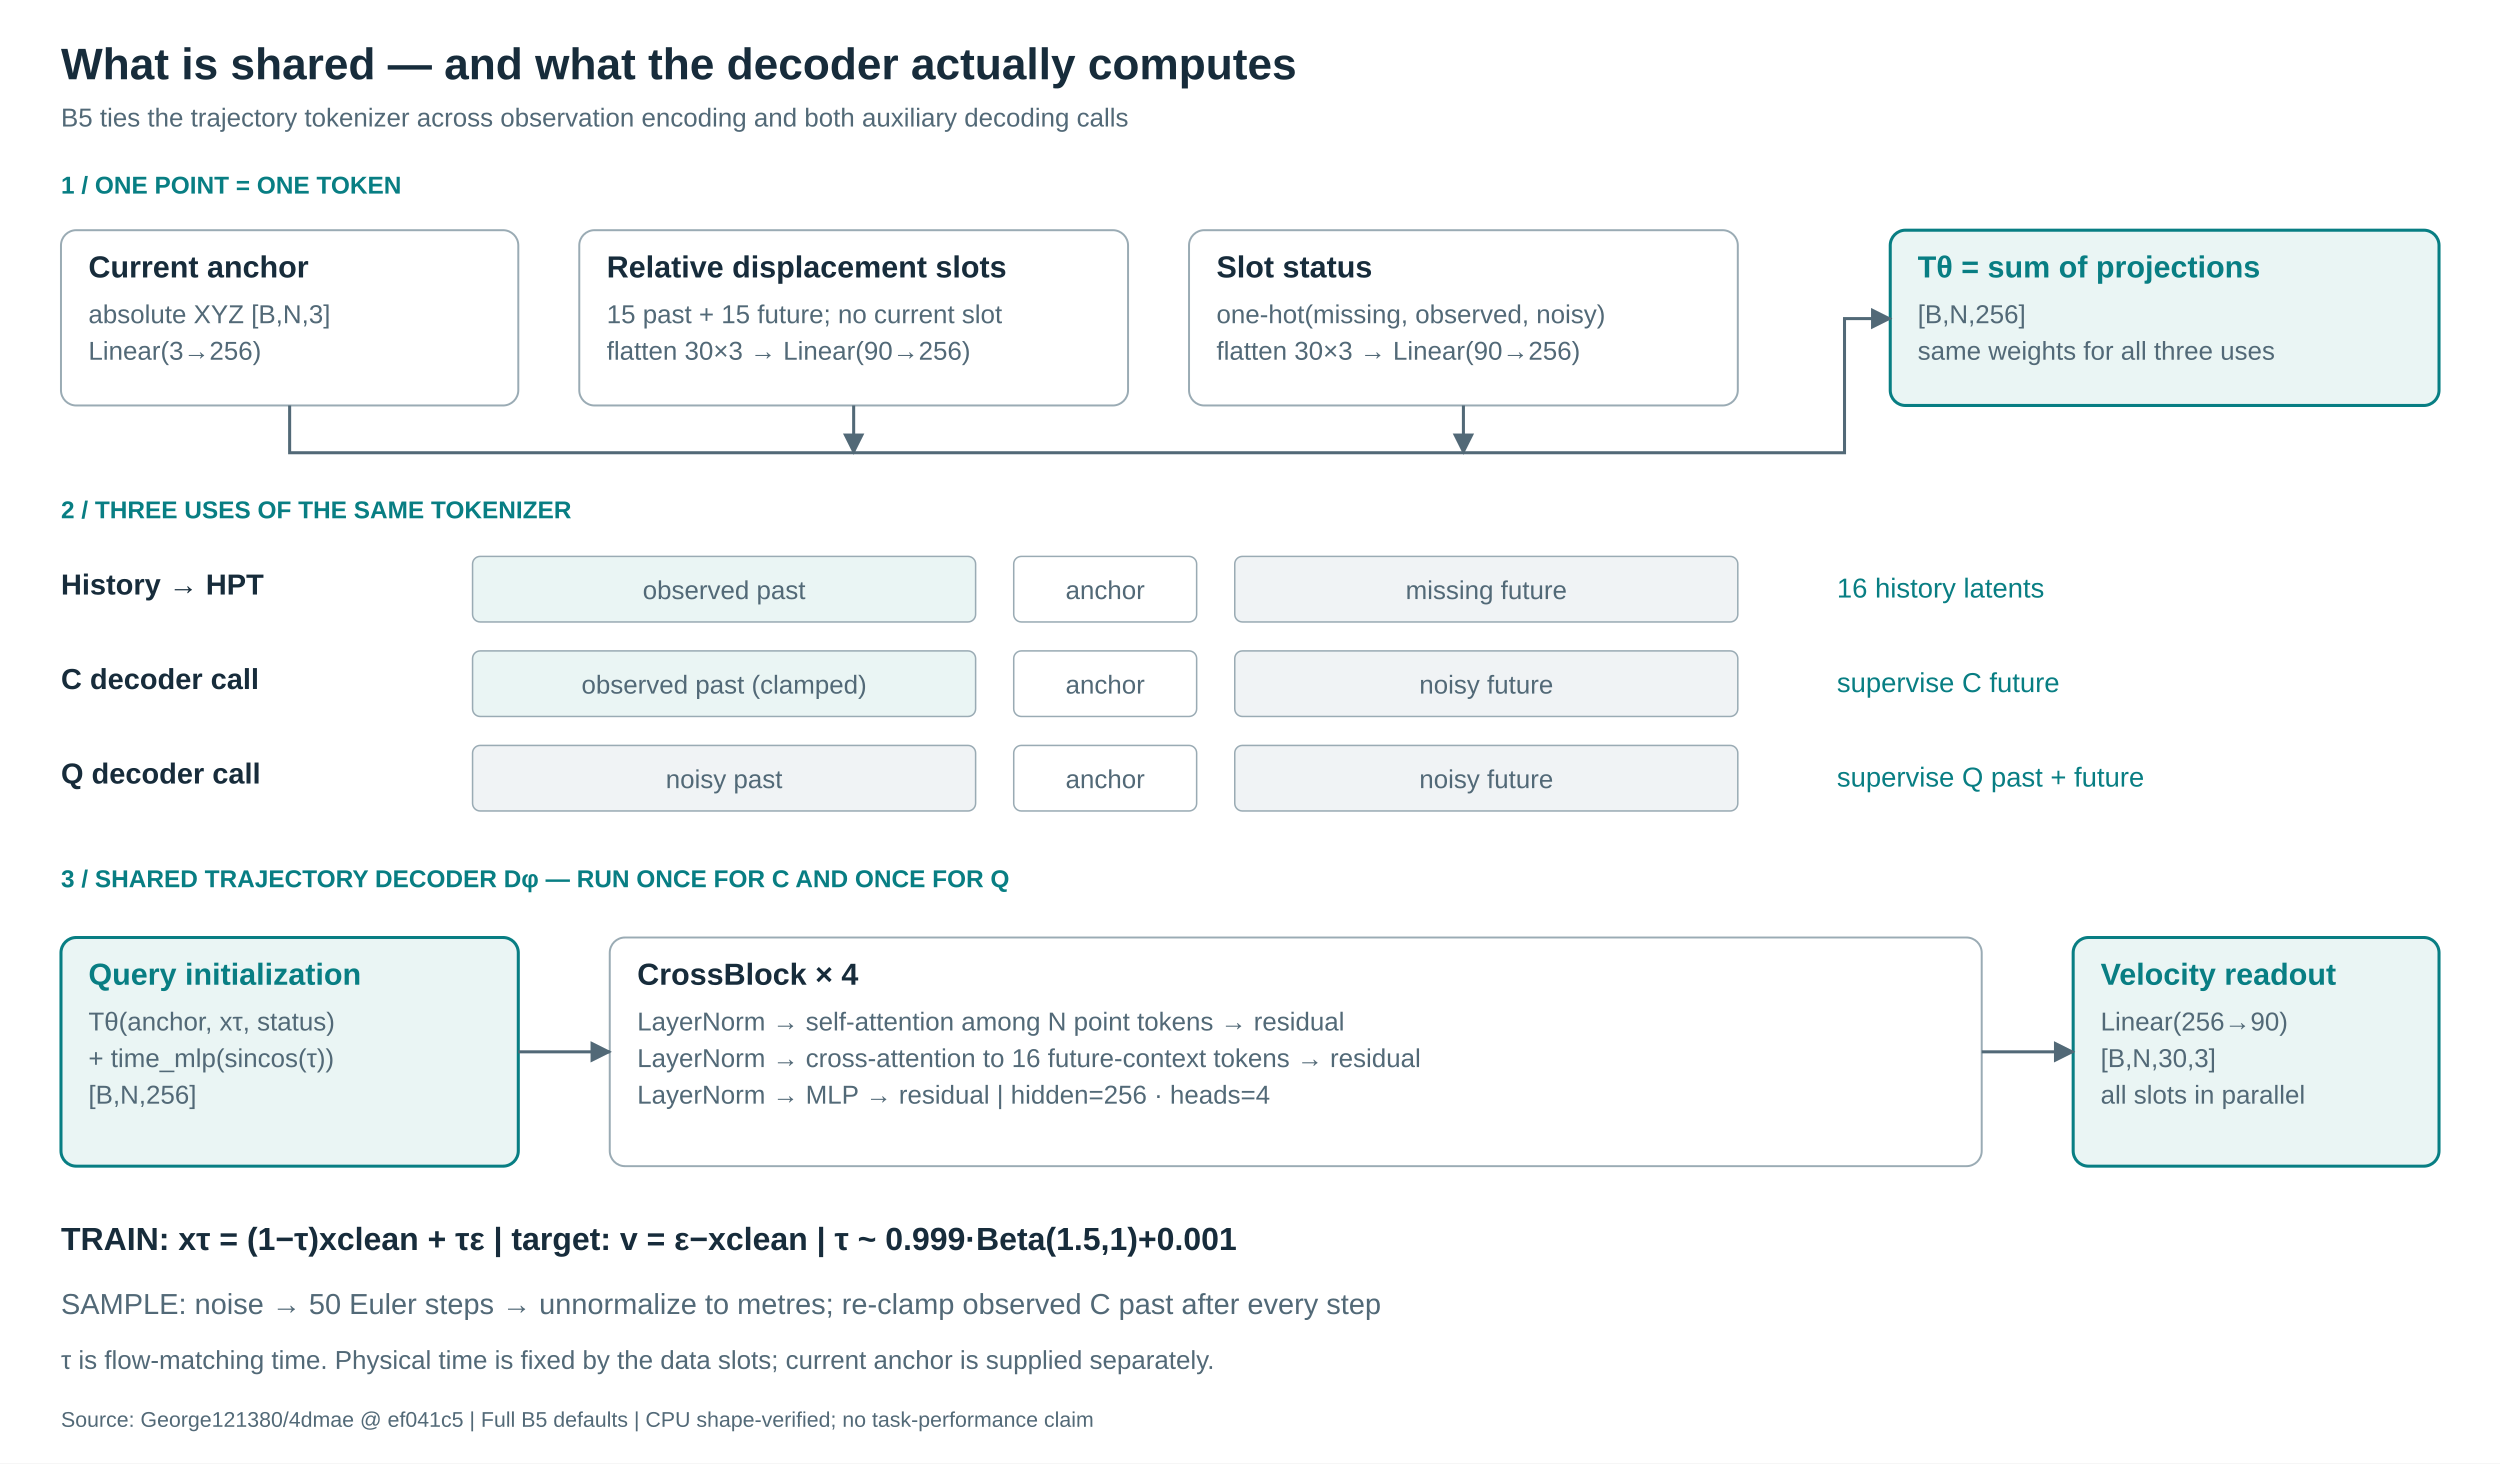
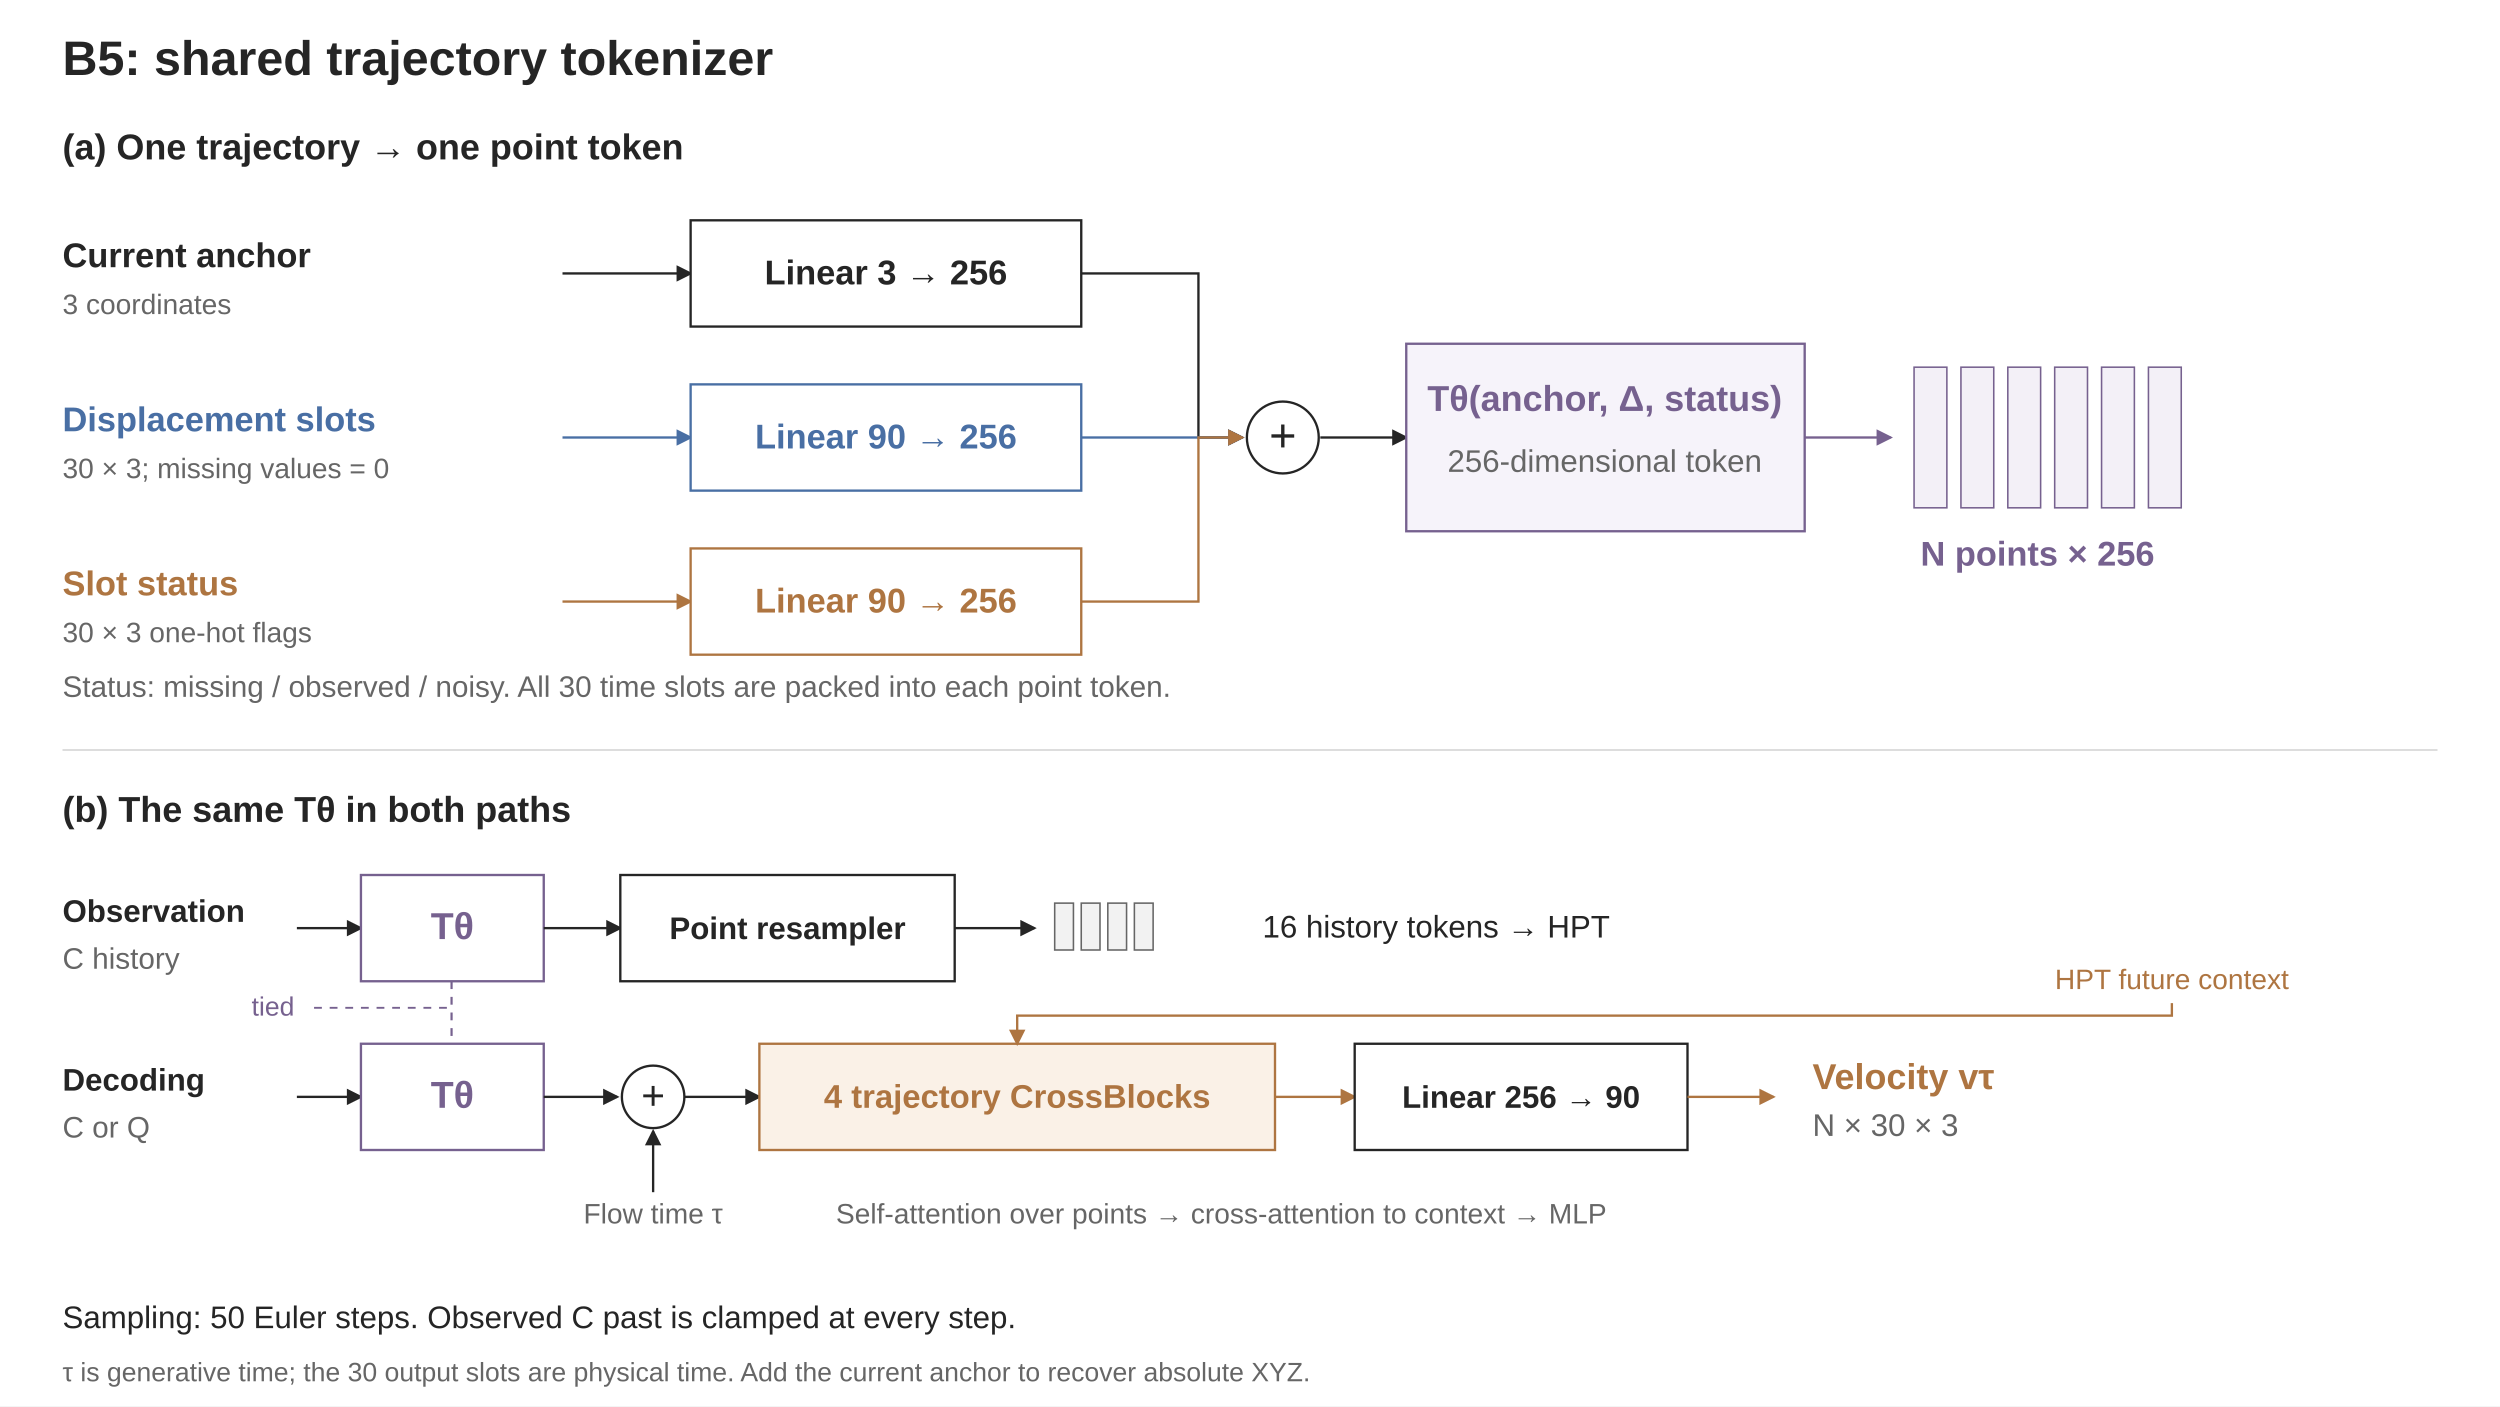
- <svg xmlns="http://www.w3.org/2000/svg" viewBox="0 0 1640 960" width="1640" height="960" role="img" aria-label="What is shared — and what the decoder actually computes">
+ <svg xmlns="http://www.w3.org/2000/svg" width="1600" height="900" viewBox="0 0 1600 900" role="img" aria-labelledby="title desc">
  <defs>
-     <marker id="arrow" viewBox="0 0 10 10" refX="9" refY="5" markerWidth="7" markerHeight="7" orient="auto-start-reverse">
-       <path d="M0 0 L10 5 L0 10z" fill="#526977" />
+     <marker id="ink" markerWidth="7" markerHeight="7" refX="6" refY="3.5" orient="auto">
+       <path d="M0,0 L7,3.5 L0,7" fill="#252525" />
+     </marker>
+     <marker id="blue" markerWidth="7" markerHeight="7" refX="6" refY="3.5" orient="auto">
+       <path d="M0,0 L7,3.5 L0,7" fill="#496fa4" />
+     </marker>
+     <marker id="orange" markerWidth="7" markerHeight="7" refX="6" refY="3.5" orient="auto">
+       <path d="M0,0 L7,3.5 L0,7" fill="#ae7541" />
+     </marker>
+     <marker id="purple" markerWidth="7" markerHeight="7" refX="6" refY="3.5" orient="auto">
+       <path d="M0,0 L7,3.5 L0,7" fill="#76618f" />
    </marker>
  </defs>
-   <style>text{font-family:Arial,Helvetica,sans-serif} .node{cursor:pointer}.node:focus{outline:none}.node:focus rect,.node:hover rect{stroke-width:3}.edge{fill:none;stroke:#526977;stroke-width:2;marker-end:url(#arrow)} .label{fill:#526977;font-size:16px}.small{fill:#526977;font-size:15px}</style>
-   <rect width="1640" height="960" fill="white" />
-   <text x="40" y="52" font-size="29" fill="#172c3b" font-weight="600" text-anchor="start">What is shared — and what the decoder actually computes</text>
-   <text x="40" y="83" font-size="17" fill="#526977" font-weight="400" text-anchor="start">B5 ties the trajectory tokenizer across observation encoding and both auxiliary decoding calls</text>
-   <text x="40" y="127" font-size="16" fill="#087e83" font-weight="600" text-anchor="start">1 / ONE POINT = ONE TOKEN</text>
-   <g class="node " data-node="tokenizer" tabindex="0" role="button" aria-label="Current anchor">
-     <rect x="40" y="151" width="300" height="115" rx="10" fill="#ffffff" stroke="#9aabb4" stroke-width="1.3" />
-     <text x="58" y="182" font-size="20" fill="#172c3b" font-weight="600" text-anchor="start">Current anchor</text>
-     <text x="58" y="212" font-size="17" fill="#526977" font-weight="400" text-anchor="start">absolute XYZ [B,N,3]</text>
-     <text x="58" y="236" font-size="17" fill="#526977" font-weight="400" text-anchor="start">Linear(3→256)</text>
-   </g>
-   <g class="node " data-node="tokenizer" tabindex="0" role="button" aria-label="Relative displacement slots">
-     <rect x="380" y="151" width="360" height="115" rx="10" fill="#ffffff" stroke="#9aabb4" stroke-width="1.3" />
-     <text x="398" y="182" font-size="20" fill="#172c3b" font-weight="600" text-anchor="start">Relative displacement slots</text>
-     <text x="398" y="212" font-size="17" fill="#526977" font-weight="400" text-anchor="start">15 past + 15 future; no current slot</text>
-     <text x="398" y="236" font-size="17" fill="#526977" font-weight="400" text-anchor="start">flatten 30×3 → Linear(90→256)</text>
-   </g>
-   <g class="node " data-node="tokenizer" tabindex="0" role="button" aria-label="Slot status">
-     <rect x="780" y="151" width="360" height="115" rx="10" fill="#ffffff" stroke="#9aabb4" stroke-width="1.3" />
-     <text x="798" y="182" font-size="20" fill="#172c3b" font-weight="600" text-anchor="start">Slot status</text>
-     <text x="798" y="212" font-size="17" fill="#526977" font-weight="400" text-anchor="start">one-hot(missing, observed, noisy)</text>
-     <text x="798" y="236" font-size="17" fill="#526977" font-weight="400" text-anchor="start">flatten 30×3 → Linear(90→256)</text>
-   </g>
-   <g class="node " data-node="tokenizer" tabindex="0" role="button" aria-label="Tθ = sum of projections">
-     <rect x="1240" y="151" width="360" height="115" rx="10" fill="#eaf5f4" stroke="#087e83" stroke-width="2" />
-     <text x="1258" y="182" font-size="20" fill="#087e83" font-weight="600" text-anchor="start">Tθ = sum of projections</text>
-     <text x="1258" y="212" font-size="17" fill="#526977" font-weight="400" text-anchor="start">[B,N,256]</text>
-     <text x="1258" y="236" font-size="17" fill="#526977" font-weight="400" text-anchor="start">same weights for all three uses</text>
-   </g>
-   <path class="edge " d="M190 266 V297 H1210 V209 H1240" />
-   <path class="edge " d="M560 266 V297" />
-   <path class="edge " d="M960 266 V297" />
-   <text x="40" y="340" font-size="16" fill="#087e83" font-weight="600" text-anchor="start">2 / THREE USES OF THE SAME TOKENIZER</text>
-   <g class="">
-     <text x="40" y="390" font-size="19" fill="#172c3b" font-weight="600" text-anchor="start">History → HPT</text>
-     <rect x="310" y="365" width="330" height="43" rx="5" fill="#eaf5f4" stroke="#9aabb4" />
-     <text x="475.0" y="393" font-size="17" fill="#526977" font-weight="400" text-anchor="middle">observed past</text>
-     <rect x="665" y="365" width="120" height="43" rx="5" fill="#ffffff" stroke="#9aabb4" />
-     <text x="725.0" y="393" font-size="17" fill="#526977" font-weight="400" text-anchor="middle">anchor</text>
-     <rect x="810" y="365" width="330" height="43" rx="5" fill="#f0f3f5" stroke="#9aabb4" />
-     <text x="975.0" y="393" font-size="17" fill="#526977" font-weight="400" text-anchor="middle">missing future</text>
-     <text x="1205" y="392" font-size="18" fill="#087e83" font-weight="400" text-anchor="start">16 history latents</text>
-   </g>
-   <g class="aux">
-     <text x="40" y="452" font-size="19" fill="#172c3b" font-weight="600" text-anchor="start">C decoder call</text>
-     <rect x="310" y="427" width="330" height="43" rx="5" fill="#eaf5f4" stroke="#9aabb4" />
-     <text x="475.0" y="455" font-size="17" fill="#526977" font-weight="400" text-anchor="middle">observed past (clamped)</text>
-     <rect x="665" y="427" width="120" height="43" rx="5" fill="#ffffff" stroke="#9aabb4" />
-     <text x="725.0" y="455" font-size="17" fill="#526977" font-weight="400" text-anchor="middle">anchor</text>
-     <rect x="810" y="427" width="330" height="43" rx="5" fill="#f0f3f5" stroke="#9aabb4" />
-     <text x="975.0" y="455" font-size="17" fill="#526977" font-weight="400" text-anchor="middle">noisy future</text>
-     <text x="1205" y="454" font-size="18" fill="#087e83" font-weight="400" text-anchor="start">supervise C future</text>
-   </g>
-   <g class="aux">
-     <text x="40" y="514" font-size="19" fill="#172c3b" font-weight="600" text-anchor="start">Q decoder call</text>
-     <rect x="310" y="489" width="330" height="43" rx="5" fill="#f0f3f5" stroke="#9aabb4" />
-     <text x="475.0" y="517" font-size="17" fill="#526977" font-weight="400" text-anchor="middle">noisy past</text>
-     <rect x="665" y="489" width="120" height="43" rx="5" fill="#ffffff" stroke="#9aabb4" />
-     <text x="725.0" y="517" font-size="17" fill="#526977" font-weight="400" text-anchor="middle">anchor</text>
-     <rect x="810" y="489" width="330" height="43" rx="5" fill="#f0f3f5" stroke="#9aabb4" />
-     <text x="975.0" y="517" font-size="17" fill="#526977" font-weight="400" text-anchor="middle">noisy future</text>
-     <text x="1205" y="516" font-size="18" fill="#087e83" font-weight="400" text-anchor="start">supervise Q past + future</text>
-   </g>
-   <text x="40" y="582" font-size="16" fill="#087e83" font-weight="600" text-anchor="start">3 / SHARED TRAJECTORY DECODER Dφ — RUN ONCE FOR C AND ONCE FOR Q</text>
-   <g class="node aux" data-node="decoder" tabindex="0" role="button" aria-label="Query initialization">
-     <rect x="40" y="615" width="300" height="150" rx="10" fill="#eaf5f4" stroke="#087e83" stroke-width="2" />
-     <text x="58" y="646" font-size="20" fill="#087e83" font-weight="600" text-anchor="start">Query initialization</text>
-     <text x="58" y="676" font-size="17" fill="#526977" font-weight="400" text-anchor="start">Tθ(anchor, xτ, status)</text>
-     <text x="58" y="700" font-size="17" fill="#526977" font-weight="400" text-anchor="start">+ time_mlp(sincos(τ))</text>
-     <text x="58" y="724" font-size="17" fill="#526977" font-weight="400" text-anchor="start">[B,N,256]</text>
-   </g>
-   <g class="node aux" data-node="decoder" tabindex="0" role="button" aria-label="CrossBlock × 4">
-     <rect x="400" y="615" width="900" height="150" rx="10" fill="#ffffff" stroke="#9aabb4" stroke-width="1.3" />
-     <text x="418" y="646" font-size="20" fill="#172c3b" font-weight="600" text-anchor="start">CrossBlock × 4</text>
-     <text x="418" y="676" font-size="17" fill="#526977" font-weight="400" text-anchor="start">LayerNorm → self-attention among N point tokens → residual</text>
-     <text x="418" y="700" font-size="17" fill="#526977" font-weight="400" text-anchor="start">LayerNorm → cross-attention to 16 future-context tokens → residual</text>
-     <text x="418" y="724" font-size="17" fill="#526977" font-weight="400" text-anchor="start">LayerNorm → MLP → residual   |   hidden=256 · heads=4</text>
-   </g>
-   <g class="node aux" data-node="tracks" tabindex="0" role="button" aria-label="Velocity readout">
-     <rect x="1360" y="615" width="240" height="150" rx="10" fill="#eaf5f4" stroke="#087e83" stroke-width="2" />
-     <text x="1378" y="646" font-size="20" fill="#087e83" font-weight="600" text-anchor="start">Velocity readout</text>
-     <text x="1378" y="676" font-size="17" fill="#526977" font-weight="400" text-anchor="start">Linear(256→90)</text>
-     <text x="1378" y="700" font-size="17" fill="#526977" font-weight="400" text-anchor="start">[B,N,30,3]</text>
-     <text x="1378" y="724" font-size="17" fill="#526977" font-weight="400" text-anchor="start">all slots in parallel</text>
-   </g>
-   <path class="edge aux" d="M340 690 H400" />
-   <path class="edge aux" d="M1300 690 H1360" />
-   <g class="aux">
-     <text x="40" y="820" font-size="21" fill="#172c3b" font-weight="600" text-anchor="start">TRAIN: xτ = (1−τ)xclean + τε   |   target: v = ε−xclean   |   τ ~ 0.999·Beta(1.5,1)+0.001</text>
-     <text x="40" y="862" font-size="19" fill="#526977" font-weight="400" text-anchor="start">SAMPLE: noise → 50 Euler steps → unnormalize to metres; re-clamp observed C past after every step</text>
-     <text x="40" y="898" font-size="17" fill="#526977" font-weight="400" text-anchor="start">τ is flow-matching time. Physical time is fixed by the data slots; current anchor is supplied separately.</text>
-   </g>
-   <text x="40" y="936" font-size="14" fill="#526977" font-weight="400" text-anchor="start">Source: George121380/4dmae @ ef041c5  |  Full B5 defaults  |  CPU shape-verified; no task-performance claim</text>
+   <style>text{font-family:Arial,Helvetica,sans-serif} path,line,rect,circle{vector-effect:non-scaling-stroke}</style>
+   <rect width="1600" height="900" fill="white" />
+   <text x="40" y="48" font-size="31" fill="#252525" font-weight="600" text-anchor="start">B5: shared trajectory tokenizer</text>
+   <text x="40" y="102" font-size="23" fill="#252525" font-weight="600" text-anchor="start">(a) One trajectory → one point token</text>
+   <text x="40" y="171" font-size="22" fill="#252525" font-weight="600" text-anchor="start">Current anchor</text>
+   <text x="40" y="201" font-size="18" fill="#666666" font-weight="400" text-anchor="start">3 coordinates</text>
+   <path d="M360,175 L442,175" fill="none" stroke="#252525" stroke-width="1.5" marker-end="url(#ink)" />
+   <rect x="442" y="141" width="250" height="68" fill="white" stroke="#252525" stroke-width="1.5" rx="0" />
+   <text x="567.0" y="182.0" font-size="22" fill="#252525" font-weight="600" text-anchor="middle">Linear 3 → 256</text>
+   <path d="M692,175 L767,175 L767,280 L795,280" fill="none" stroke="#252525" stroke-width="1.5" marker-end="url(#ink)" />
+   <text x="40" y="276" font-size="22" fill="#496fa4" font-weight="600" text-anchor="start">Displacement slots</text>
+   <text x="40" y="306" font-size="18" fill="#666666" font-weight="400" text-anchor="start">30 × 3; missing values = 0</text>
+   <path d="M360,280 L442,280" fill="none" stroke="#496fa4" stroke-width="1.5" marker-end="url(#blue)" />
+   <rect x="442" y="246" width="250" height="68" fill="white" stroke="#496fa4" stroke-width="1.5" rx="0" />
+   <text x="567.0" y="287.0" font-size="22" fill="#496fa4" font-weight="600" text-anchor="middle">Linear 90 → 256</text>
+   <path d="M692,280 L767,280 L767,280 L795,280" fill="none" stroke="#496fa4" stroke-width="1.5" marker-end="url(#blue)" />
+   <text x="40" y="381" font-size="22" fill="#ae7541" font-weight="600" text-anchor="start">Slot status</text>
+   <text x="40" y="411" font-size="18" fill="#666666" font-weight="400" text-anchor="start">30 × 3 one-hot flags</text>
+   <path d="M360,385 L442,385" fill="none" stroke="#ae7541" stroke-width="1.5" marker-end="url(#orange)" />
+   <rect x="442" y="351" width="250" height="68" fill="white" stroke="#ae7541" stroke-width="1.5" rx="0" />
+   <text x="567.0" y="392.0" font-size="22" fill="#ae7541" font-weight="600" text-anchor="middle">Linear 90 → 256</text>
+   <path d="M692,385 L767,385 L767,280 L795,280" fill="none" stroke="#ae7541" stroke-width="1.5" marker-end="url(#orange)" />
+   <circle cx="821" cy="280" r="23" fill="white" stroke="#252525" stroke-width="1.5" />
+   <text x="821" y="289" font-size="30" fill="#252525" font-weight="400" text-anchor="middle">+</text>
+   <path d="M845,280 L900,280" fill="none" stroke="#252525" stroke-width="1.5" marker-end="url(#ink)" />
+   <rect x="900" y="220" width="255" height="120" fill="#f6f3fa" stroke="#76618f" stroke-width="1.5" rx="0" />
+   <text x="1027" y="263" font-size="23" fill="#76618f" font-weight="600" text-anchor="middle">Tθ(anchor, Δ, status)</text>
+   <text x="1027" y="302" font-size="20" fill="#666666" font-weight="400" text-anchor="middle">256-dimensional token</text>
+   <path d="M1155,280 L1210,280" fill="none" stroke="#76618f" stroke-width="1.5" marker-end="url(#purple)" />
+   <rect x="1225" y="235" width="21" height="90" fill="#f3f0f7" stroke="#76618f" stroke-width="1" rx="0" />
+   <rect x="1255" y="235" width="21" height="90" fill="#f3f0f7" stroke="#76618f" stroke-width="1" rx="0" />
+   <rect x="1285" y="235" width="21" height="90" fill="#f3f0f7" stroke="#76618f" stroke-width="1" rx="0" />
+   <rect x="1315" y="235" width="21" height="90" fill="#f3f0f7" stroke="#76618f" stroke-width="1" rx="0" />
+   <rect x="1345" y="235" width="21" height="90" fill="#f3f0f7" stroke="#76618f" stroke-width="1" rx="0" />
+   <rect x="1375" y="235" width="21" height="90" fill="#f3f0f7" stroke="#76618f" stroke-width="1" rx="0" />
+   <text x="1304" y="362" font-size="22" fill="#76618f" font-weight="600" text-anchor="middle">N points × 256</text>
+   <text x="40" y="446" font-size="19" fill="#666666" font-weight="400" text-anchor="start">Status: missing / observed / noisy. All 30 time slots are packed into each point token.</text>
+   <path d="M40,480 L1560,480" fill="none" stroke="#d4d4d4" stroke-width="1" />
+   <text x="40" y="526" font-size="23" fill="#252525" font-weight="600" text-anchor="start">(b) The same Tθ in both paths</text>
+   <text x="40" y="590" font-size="20" fill="#252525" font-weight="600" text-anchor="start">Observation</text>
+   <text x="40" y="620" font-size="19" fill="#666666" font-weight="400" text-anchor="start">C history</text>
+   <path d="M190,594 L231,594" fill="none" stroke="#252525" stroke-width="1.5" marker-end="url(#ink)" />
+   <rect x="231" y="560" width="117" height="68" fill="white" stroke="#76618f" stroke-width="1.5" rx="0" />
+   <text x="289.5" y="601.0" font-size="24" fill="#76618f" font-weight="600" text-anchor="middle">Tθ</text>
+   <path d="M348,594 L397,594" fill="none" stroke="#252525" stroke-width="1.5" marker-end="url(#ink)" />
+   <rect x="397" y="560" width="214" height="68" fill="white" stroke="#252525" stroke-width="1.5" rx="0" />
+   <text x="504.0" y="601.0" font-size="20" fill="#252525" font-weight="600" text-anchor="middle">Point resampler</text>
+   <path d="M611,594 L662,594" fill="none" stroke="#252525" stroke-width="1.5" marker-end="url(#ink)" />
+   <rect x="675" y="578" width="12" height="30" fill="#f2f2f2" stroke="#666666" stroke-width="1" rx="0" />
+   <rect x="692" y="578" width="12" height="30" fill="#f2f2f2" stroke="#666666" stroke-width="1" rx="0" />
+   <rect x="709" y="578" width="12" height="30" fill="#f2f2f2" stroke="#666666" stroke-width="1" rx="0" />
+   <rect x="726" y="578" width="12" height="30" fill="#f2f2f2" stroke="#666666" stroke-width="1" rx="0" />
+   <text x="808" y="600" font-size="20" fill="#252525" font-weight="400" text-anchor="start">16 history tokens → HPT</text>
+   <text x="40" y="698" font-size="20" fill="#252525" font-weight="600" text-anchor="start">Decoding</text>
+   <text x="40" y="728" font-size="19" fill="#666666" font-weight="400" text-anchor="start">C or Q</text>
+   <path d="M190,702 L231,702" fill="none" stroke="#252525" stroke-width="1.5" marker-end="url(#ink)" />
+   <rect x="231" y="668" width="117" height="68" fill="white" stroke="#76618f" stroke-width="1.5" rx="0" />
+   <text x="289.5" y="709.0" font-size="24" fill="#76618f" font-weight="600" text-anchor="middle">Tθ</text>
+   <path d="M348,702 L395,702" fill="none" stroke="#252525" stroke-width="1.5" marker-end="url(#ink)" />
+   <circle cx="418" cy="702" r="20" fill="white" stroke="#252525" stroke-width="1.5" />
+   <text x="418" y="710" font-size="26" fill="#252525" font-weight="400" text-anchor="middle">+</text>
+   <text x="418" y="783" font-size="18" fill="#666666" font-weight="400" text-anchor="middle">Flow time τ</text>
+   <path d="M418,763 L418,724" fill="none" stroke="#252525" stroke-width="1.5" marker-end="url(#ink)" />
+   <path d="M438,702 L486,702" fill="none" stroke="#252525" stroke-width="1.5" marker-end="url(#ink)" />
+   <rect x="486" y="668" width="330" height="68" fill="#faf1e7" stroke="#ae7541" stroke-width="1.5" rx="0" />
+   <text x="651.0" y="709.0" font-size="21" fill="#ae7541" font-weight="600" text-anchor="middle">4 trajectory CrossBlocks</text>
+   <path d="M816,702 L867,702" fill="none" stroke="#ae7541" stroke-width="1.5" marker-end="url(#orange)" />
+   <rect x="867" y="668" width="213" height="68" fill="white" stroke="#252525" stroke-width="1.5" rx="0" />
+   <text x="973.5" y="709.0" font-size="20" fill="#252525" font-weight="600" text-anchor="middle">Linear 256 → 90</text>
+   <path d="M1080,702 L1135,702" fill="none" stroke="#ae7541" stroke-width="1.5" marker-end="url(#orange)" />
+   <text x="1160" y="697" font-size="23" fill="#ae7541" font-weight="600" text-anchor="start">Velocity vτ</text>
+   <text x="1160" y="727" font-size="20" fill="#666666" font-weight="400" text-anchor="start">N × 30 × 3</text>
+   <text x="1390" y="633" font-size="18" fill="#ae7541" font-weight="400" text-anchor="middle">HPT future context</text>
+   <path d="M1390,642 L1390,650 L651,650 L651,668" fill="none" stroke="#ae7541" stroke-width="1.5" marker-end="url(#orange)" />
+   <path d="M289,628 L289,668" fill="none" stroke="#76618f" stroke-width="1.4" stroke-dasharray="5 5" />
+   <text x="161" y="650" font-size="17" fill="#76618f" font-weight="400" text-anchor="start">tied</text>
+   <path d="M201,645 L289,645" fill="none" stroke="#76618f" stroke-width="1.2" stroke-dasharray="5 5" />
+   <text x="535" y="783" font-size="18" fill="#666666" font-weight="400" text-anchor="start">Self-attention over points → cross-attention to context → MLP</text>
+   <text x="40" y="850" font-size="20" fill="#252525" font-weight="400" text-anchor="start">Sampling: 50 Euler steps. Observed C past is clamped at every step.</text>
+   <text x="40" y="884" font-size="17" fill="#666666" font-weight="400" text-anchor="start">τ is generative time; the 30 output slots are physical time. Add the current anchor to recover absolute XYZ.</text>
</svg>
